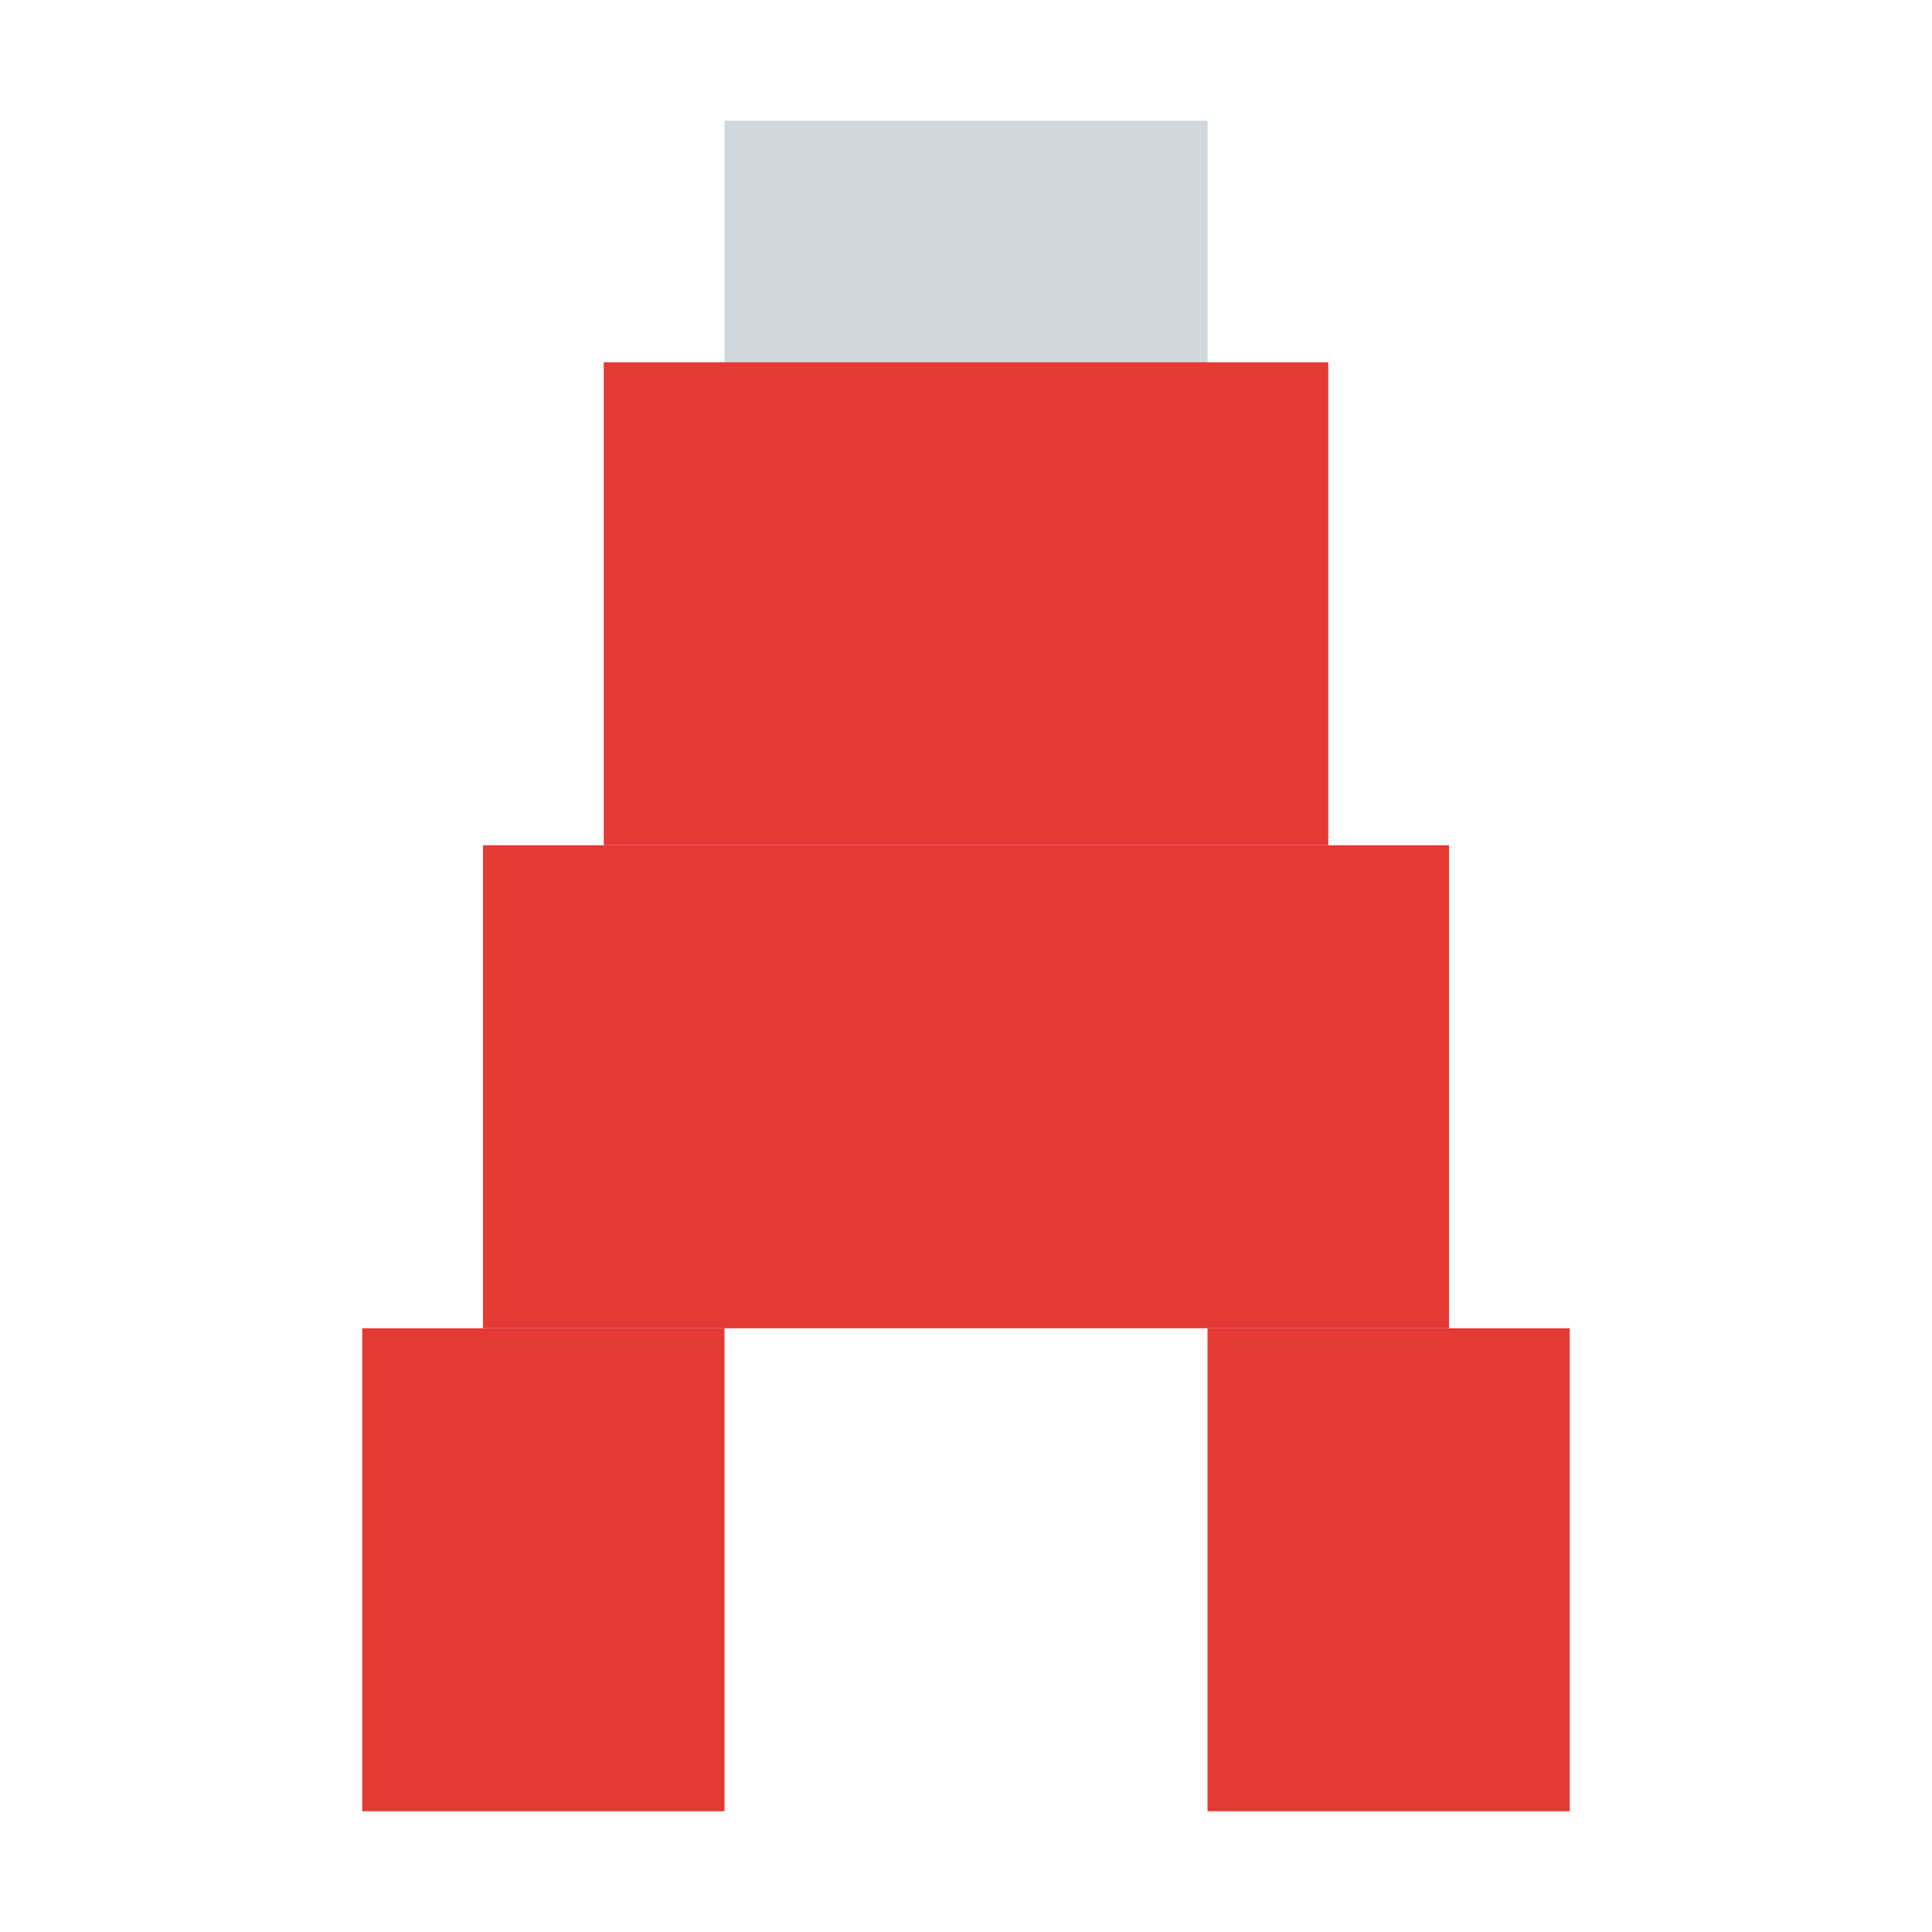
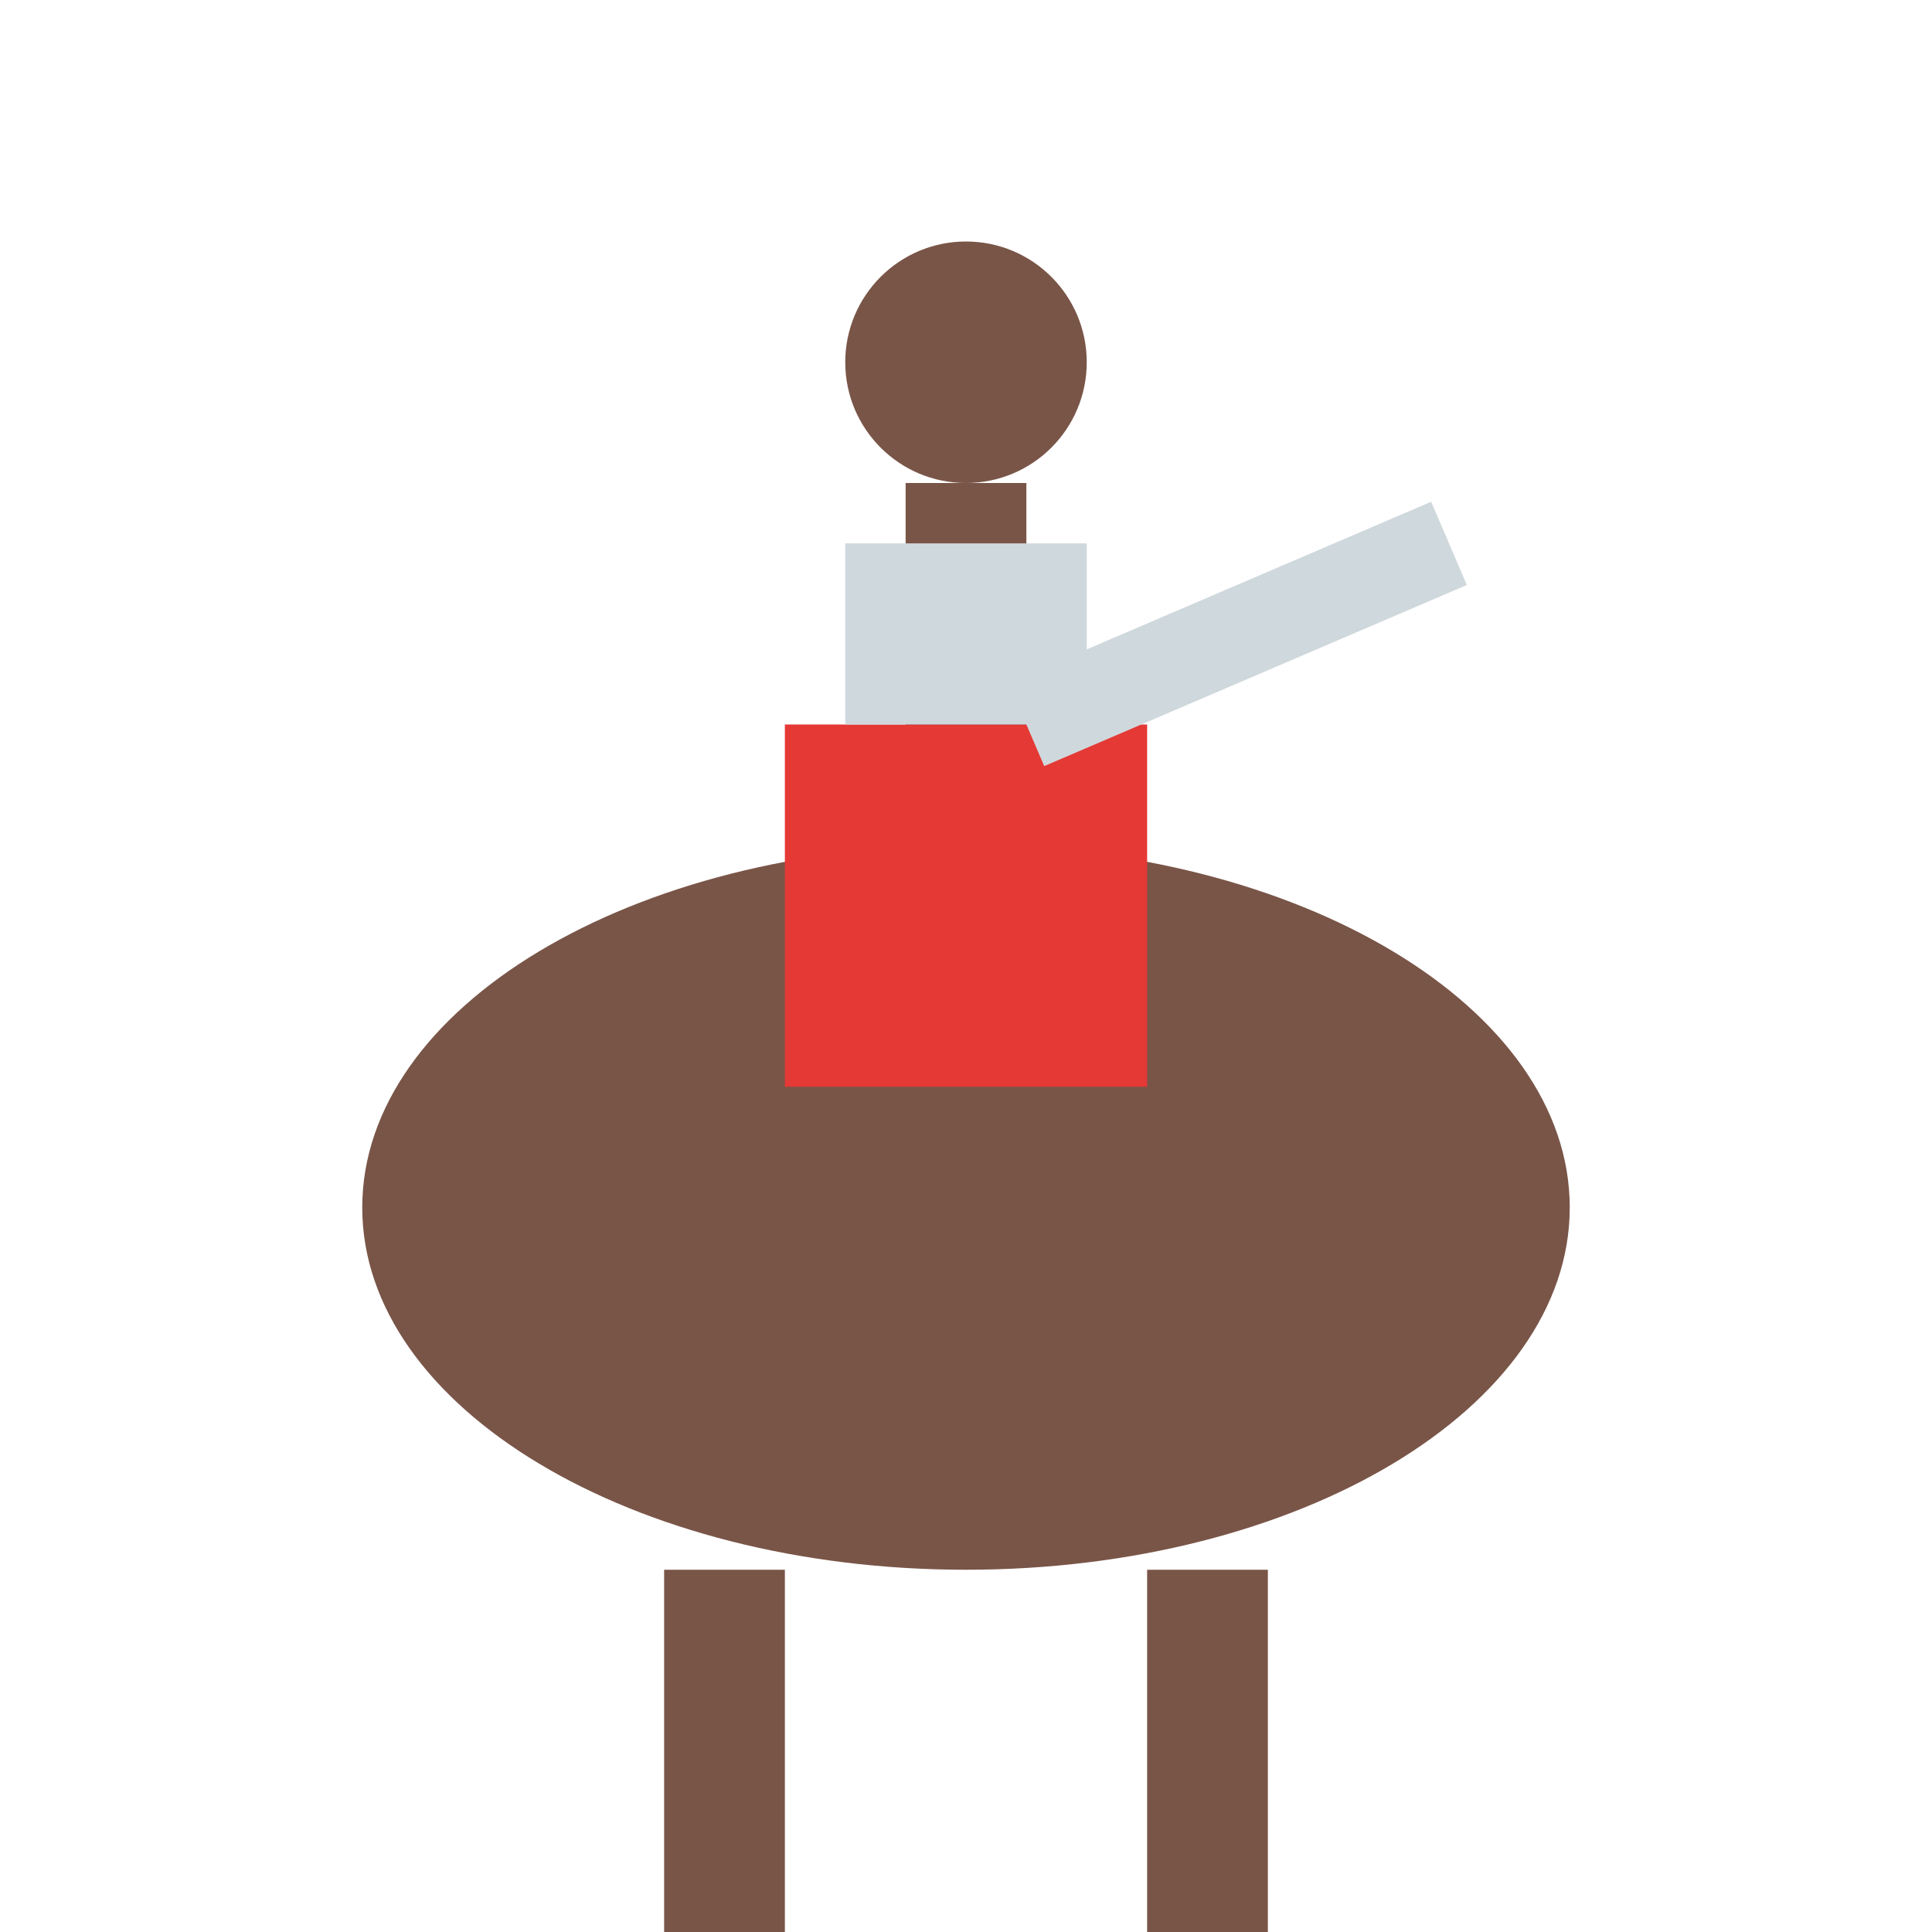
<svg xmlns="http://www.w3.org/2000/svg" viewBox="0 0 32 32">
  <rect width="32" height="32" fill="none" />
-   <rect x="12" y="2" width="8" height="4" fill="#cfd8dc" />
-   <rect x="10" y="6" width="12" height="8" fill="#e53935" />
-   <rect x="8" y="14" width="16" height="8" fill="#e53935" />
-   <rect x="6" y="22" width="6" height="8" fill="#e53935" />
-   <rect x="20" y="22" width="6" height="8" fill="#e53935" />
+   <ellipse cx="16" cy="20" rx="10" ry="6" fill="#795548" />
+   <line x1="12" y1="26" x2="12" y2="32" stroke="#795548" stroke-width="2" />
+   <line x1="20" y1="26" x2="20" y2="32" stroke="#795548" stroke-width="2" />
+   <line x1="16" y1="14" x2="16" y2="8" stroke="#795548" stroke-width="2" />
+   <circle cx="16" cy="6" r="2" fill="#795548" />
+   <rect x="13" y="12" width="6" height="6" fill="#e53935" />
+   <rect x="14" y="9" width="4" height="3" fill="#cfd8dc" />
+   <line x1="17" y1="12" x2="24" y2="9" stroke="#cfd8dc" stroke-width="1.5" />
</svg>
